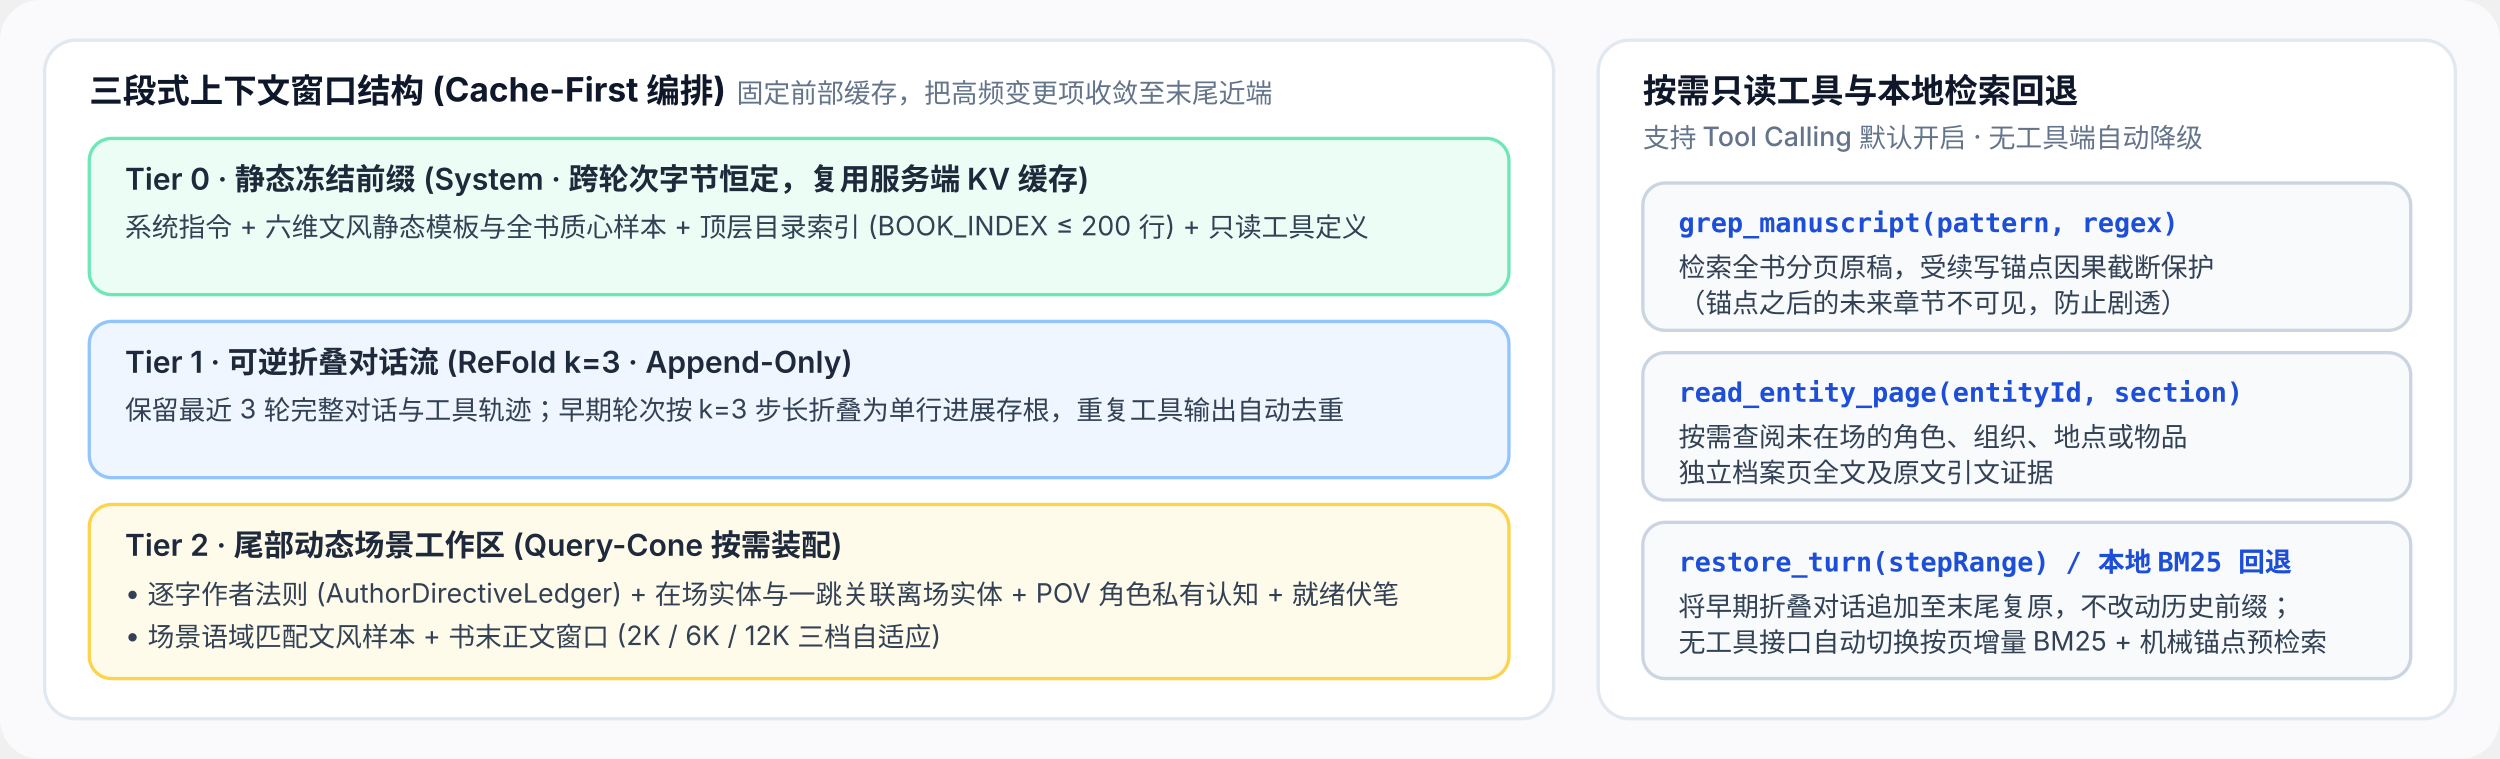
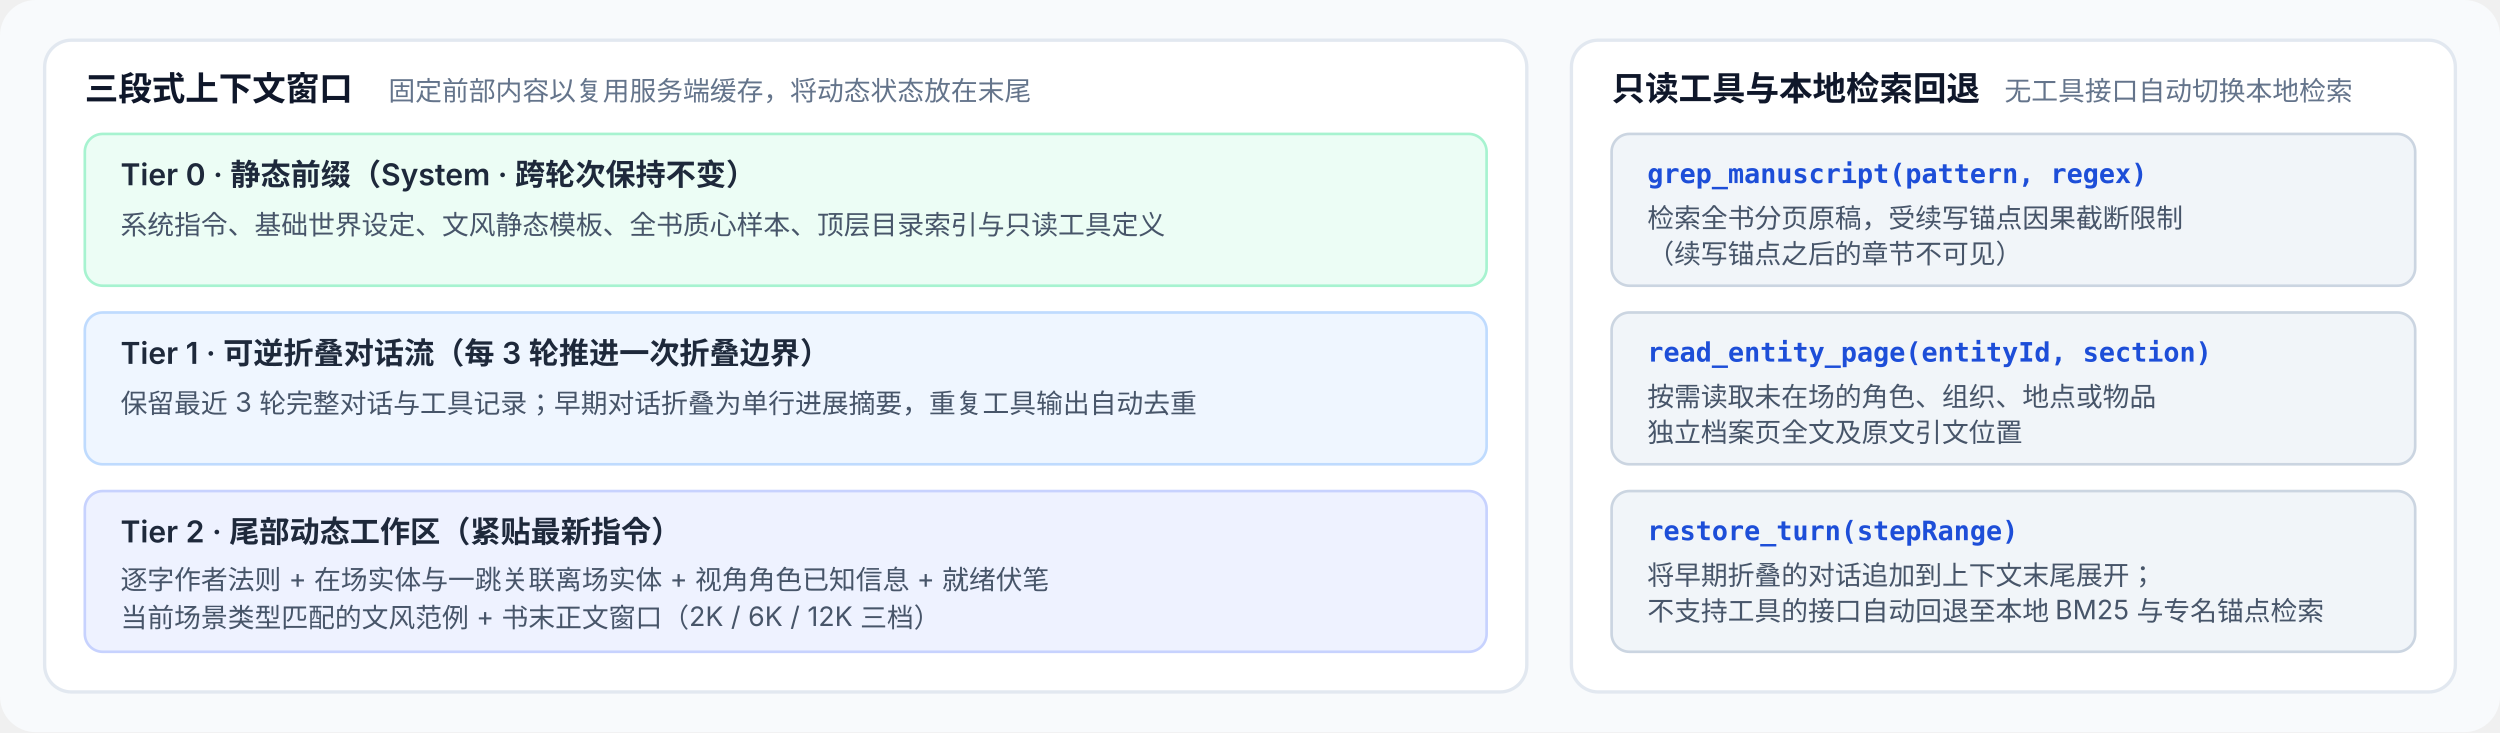
- <svg xmlns="http://www.w3.org/2000/svg" viewBox="0 0 1120 340" width="100%" height="100%">
+ <svg xmlns="http://www.w3.org/2000/svg" viewBox="0 0 1120 328" width="100%" height="100%">
  <defs>
    <style>
-       .bg { fill: #FAFAFC; }
-       .panel { fill: #FFFFFF; stroke: #E2E8F0; stroke-width: 1.5; rx: 14; }
-       .panel-header { font-family: -apple-system, BlinkMacSystemFont, "PingFang SC", "Microsoft YaHei", sans-serif; font-size: 15px; font-weight: 700; fill: #0F172A; }
-       .panel-sub { font-family: -apple-system, BlinkMacSystemFont, "PingFang SC", "Microsoft YaHei", sans-serif; font-size: 12px; font-weight: 500; fill: #64748B; }
-       .tier0 { fill: #ECFDF5; stroke: #6EE7B7; stroke-width: 1.5; rx: 10; }
-       .tier1 { fill: #EFF6FF; stroke: #93C5FD; stroke-width: 1.5; rx: 10; }
-       .tier2 { fill: #FFFBEB; stroke: #FCD34D; stroke-width: 1.5; rx: 10; }
-       .tool-card { fill: #F8FAFC; stroke: #CBD5E1; stroke-width: 1.5; rx: 10; }
+       .bg { fill: #F8FAFC; }
+       .panel { fill: #FFFFFF; stroke: #E2E8F0; stroke-width: 1.5; rx: 12; }
+       .header { font-family: -apple-system, BlinkMacSystemFont, "PingFang SC", "Microsoft YaHei", sans-serif; font-size: 15px; font-weight: 600; fill: #0F172A; }
+       .sub { font-family: -apple-system, BlinkMacSystemFont, "PingFang SC", "Microsoft YaHei", sans-serif; font-size: 12px; fill: #64748B; }
+       .tier0 { fill: #ECFDF5; stroke: #A7F3D0; stroke-width: 1.2; rx: 8; }
+       .tier1 { fill: #EFF6FF; stroke: #BFDBFE; stroke-width: 1.2; rx: 8; }
+       .tier2 { fill: #EEF2FF; stroke: #C7D2FE; stroke-width: 1.2; rx: 8; }
+       .tool-card { fill: #F1F5F9; stroke: #CBD5E1; stroke-width: 1.2; rx: 8; }
      .title { font-family: -apple-system, BlinkMacSystemFont, "PingFang SC", "Microsoft YaHei", sans-serif; font-size: 13.5px; font-weight: 600; fill: #1E293B; }
-       .desc { font-family: -apple-system, BlinkMacSystemFont, "PingFang SC", "Microsoft YaHei", sans-serif; font-size: 12px; fill: #334155; }
+       .desc { font-family: -apple-system, BlinkMacSystemFont, "PingFang SC", "Microsoft YaHei", sans-serif; font-size: 12px; fill: #475569; }
      .code { font-family: ui-monospace, SFMono-Regular, Menlo, Consolas, monospace; font-size: 12px; font-weight: 600; fill: #1D4ED8; }
-       .arrow { stroke: #64748B; stroke-width: 1.8; fill: none; marker-end: url(#arrow); }
    </style>
-     <marker id="arrow" viewBox="0 0 10 10" refX="8" refY="5" markerWidth="6" markerHeight="6" orient="auto-start-reverse">
-       <path d="M 0 1.5 L 8 5 L 0 8.5 z" fill="#64748B" />
-     </marker>
  </defs>
-   <rect width="1120" height="340" rx="18" class="bg" />
-   <rect x="20" y="18" width="676" height="304" class="panel" />
-   <text x="40" y="46" class="panel-header">三段式上下文窗口结构 (Cache-First 编排)</text>
-   <text x="330" y="46" class="panel-sub">固定前部缓存，把高频变更项收敛至末尾近端</text>
-   <rect x="40" y="62" width="636" height="70" class="tier0" />
-   <text x="56" y="85" class="title">Tier 0 · 静态冻结前缀 (System · 跨轮次字节恒定，复用服务端 KV 缓存)</text>
-   <text x="56" y="106" class="desc">系统指令 + 六维文风静态模板与全书质心样本 + 顶层目录索引 (BOOK_INDEX ≤ 200 行) + 只读工具定义</text>
-   <rect x="40" y="144" width="636" height="70" class="tier1" />
-   <text x="56" y="167" class="title">Tier 1 · 可逆折叠对话流 (ReFold k=3 · Append-Only)</text>
-   <text x="56" y="188" class="desc">保留最近 3 轮完整对话与工具轨迹；早期轮次按 k=3 步长折叠为单行进展存根，重复工具输出自动去重</text>
-   <rect x="40" y="226" width="636" height="78" class="tier2" />
-   <text x="56" y="249" class="title">Tier 2 · 尾部动态场景工作区 (Query-Cone 按需装配)</text>
-   <text x="56" y="270" class="desc">• 逐字作者法则 (AuthorDirectiveLedger) + 在场实体与一跳关联离场实体 + POV 角色私有认知 + 就绪伏笔</text>
-   <text x="56" y="289" class="desc">• 场景语域匹配文风样本 + 书末正文窗口 (2K / 6K / 12K 三档自适应)</text>
-   <rect x="716" y="18" width="384" height="304" class="panel" />
-   <text x="736" y="46" class="panel-header">按需只读工具与本地检索回退</text>
-   <text x="736" y="66" class="panel-sub">支持 Tool Calling 默认开启 · 无工具端自动降级</text>
-   <rect x="736" y="82" width="344" height="66" class="tool-card" />
-   <text x="752" y="104" class="code">grep_manuscript(pattern, regex)</text>
-   <text x="752" y="124" class="desc">检索全书分页原稿，受续写锚点因果截断保护</text>
-   <text x="752" y="140" class="desc">（锚点之后的未来章节不可见，防止剧透）</text>
-   <rect x="736" y="158" width="344" height="66" class="tool-card" />
-   <text x="752" y="180" class="code">read_entity_page(entityId, section)</text>
-   <text x="752" y="200" class="desc">按需查阅未在场的角色、组织、地点或物品</text>
-   <text x="752" y="216" class="desc">独立档案页全文及原文引文证据</text>
-   <rect x="736" y="234" width="344" height="70" class="tool-card" />
-   <text x="752" y="256" class="code">restore_turn(stepRange) / 本地 BM25 回退</text>
-   <text x="752" y="276" class="desc">将早期折叠对话追加至末尾复原，不改动历史前缀；</text>
-   <text x="752" y="292" class="desc">无工具接口自动切换按页增量 BM25 + 机械锚点预检索</text>
+   <rect width="1120" height="328" rx="16" class="bg" />
+   <rect x="20" y="18" width="664" height="292" class="panel" />
+   <text x="38" y="45" class="header">三段式上下文窗口</text>
+   <text x="174" y="45" class="sub">固定前部内容以复用服务端缓存，将动态状态放在末尾</text>
+   <rect x="38" y="60" width="628" height="68" class="tier0" />
+   <text x="54" y="83" class="title">Tier 0 · 静态前缀（System · 跨轮次保持不变）</text>
+   <text x="54" y="105" class="desc">系统指令、基础世界设定、文风静态模板、全书质心样本、顶层目录索引与只读工具定义</text>
+   <rect x="38" y="140" width="628" height="68" class="tier1" />
+   <text x="54" y="163" class="title">Tier 1 · 可逆折叠对话流（每 3 轮推进一次折叠边界）</text>
+   <text x="54" y="185" class="desc">保留最近 3 轮完整对话与工具记录；早期对话折叠为单行进展摘要，重复工具输出自动去重</text>
+   <rect x="38" y="220" width="628" height="72" class="tier2" />
+   <text x="54" y="243" class="title">Tier 2 · 尾部动态工作区（紧贴最新指令）</text>
+   <text x="54" y="264" class="desc">逐字作者法则 + 在场实体与一跳关联离场实体 + 视角角色已知信息 + 就绪伏笔</text>
+   <text x="54" y="281" class="desc">当前场景类型匹配的文风范例 + 书末正文窗口（2K / 6K / 12K 三档）</text>
+   <rect x="704" y="18" width="396" height="292" class="panel" />
+   <text x="722" y="45" class="header">只读工具与本地检索回退</text>
+   <text x="898" y="45" class="sub">无工具接口自动切换本地检索</text>
+   <rect x="722" y="60" width="360" height="68" class="tool-card" />
+   <text x="738" y="82" class="code">grep_manuscript(pattern, regex)</text>
+   <text x="738" y="102" class="desc">检索全书分页原稿，受续写锚点因果截断限制</text>
+   <text x="738" y="118" class="desc">（续写锚点之后的章节不可见）</text>
+   <rect x="722" y="140" width="360" height="68" class="tool-card" />
+   <text x="738" y="162" class="code">read_entity_page(entityId, section)</text>
+   <text x="738" y="182" class="desc">按需读取未在场的角色、组织、地点或物品</text>
+   <text x="738" y="198" class="desc">独立档案页全文及原文引文位置</text>
+   <rect x="722" y="220" width="360" height="72" class="tool-card" />
+   <text x="738" y="242" class="code">restore_turn(stepRange)</text>
+   <text x="738" y="262" class="desc">将早期折叠的对话追加到上下文末尾展开；</text>
+   <text x="738" y="278" class="desc">不支持工具的接口自动回退至本地 BM25 与专名锚点检索</text>
</svg>
